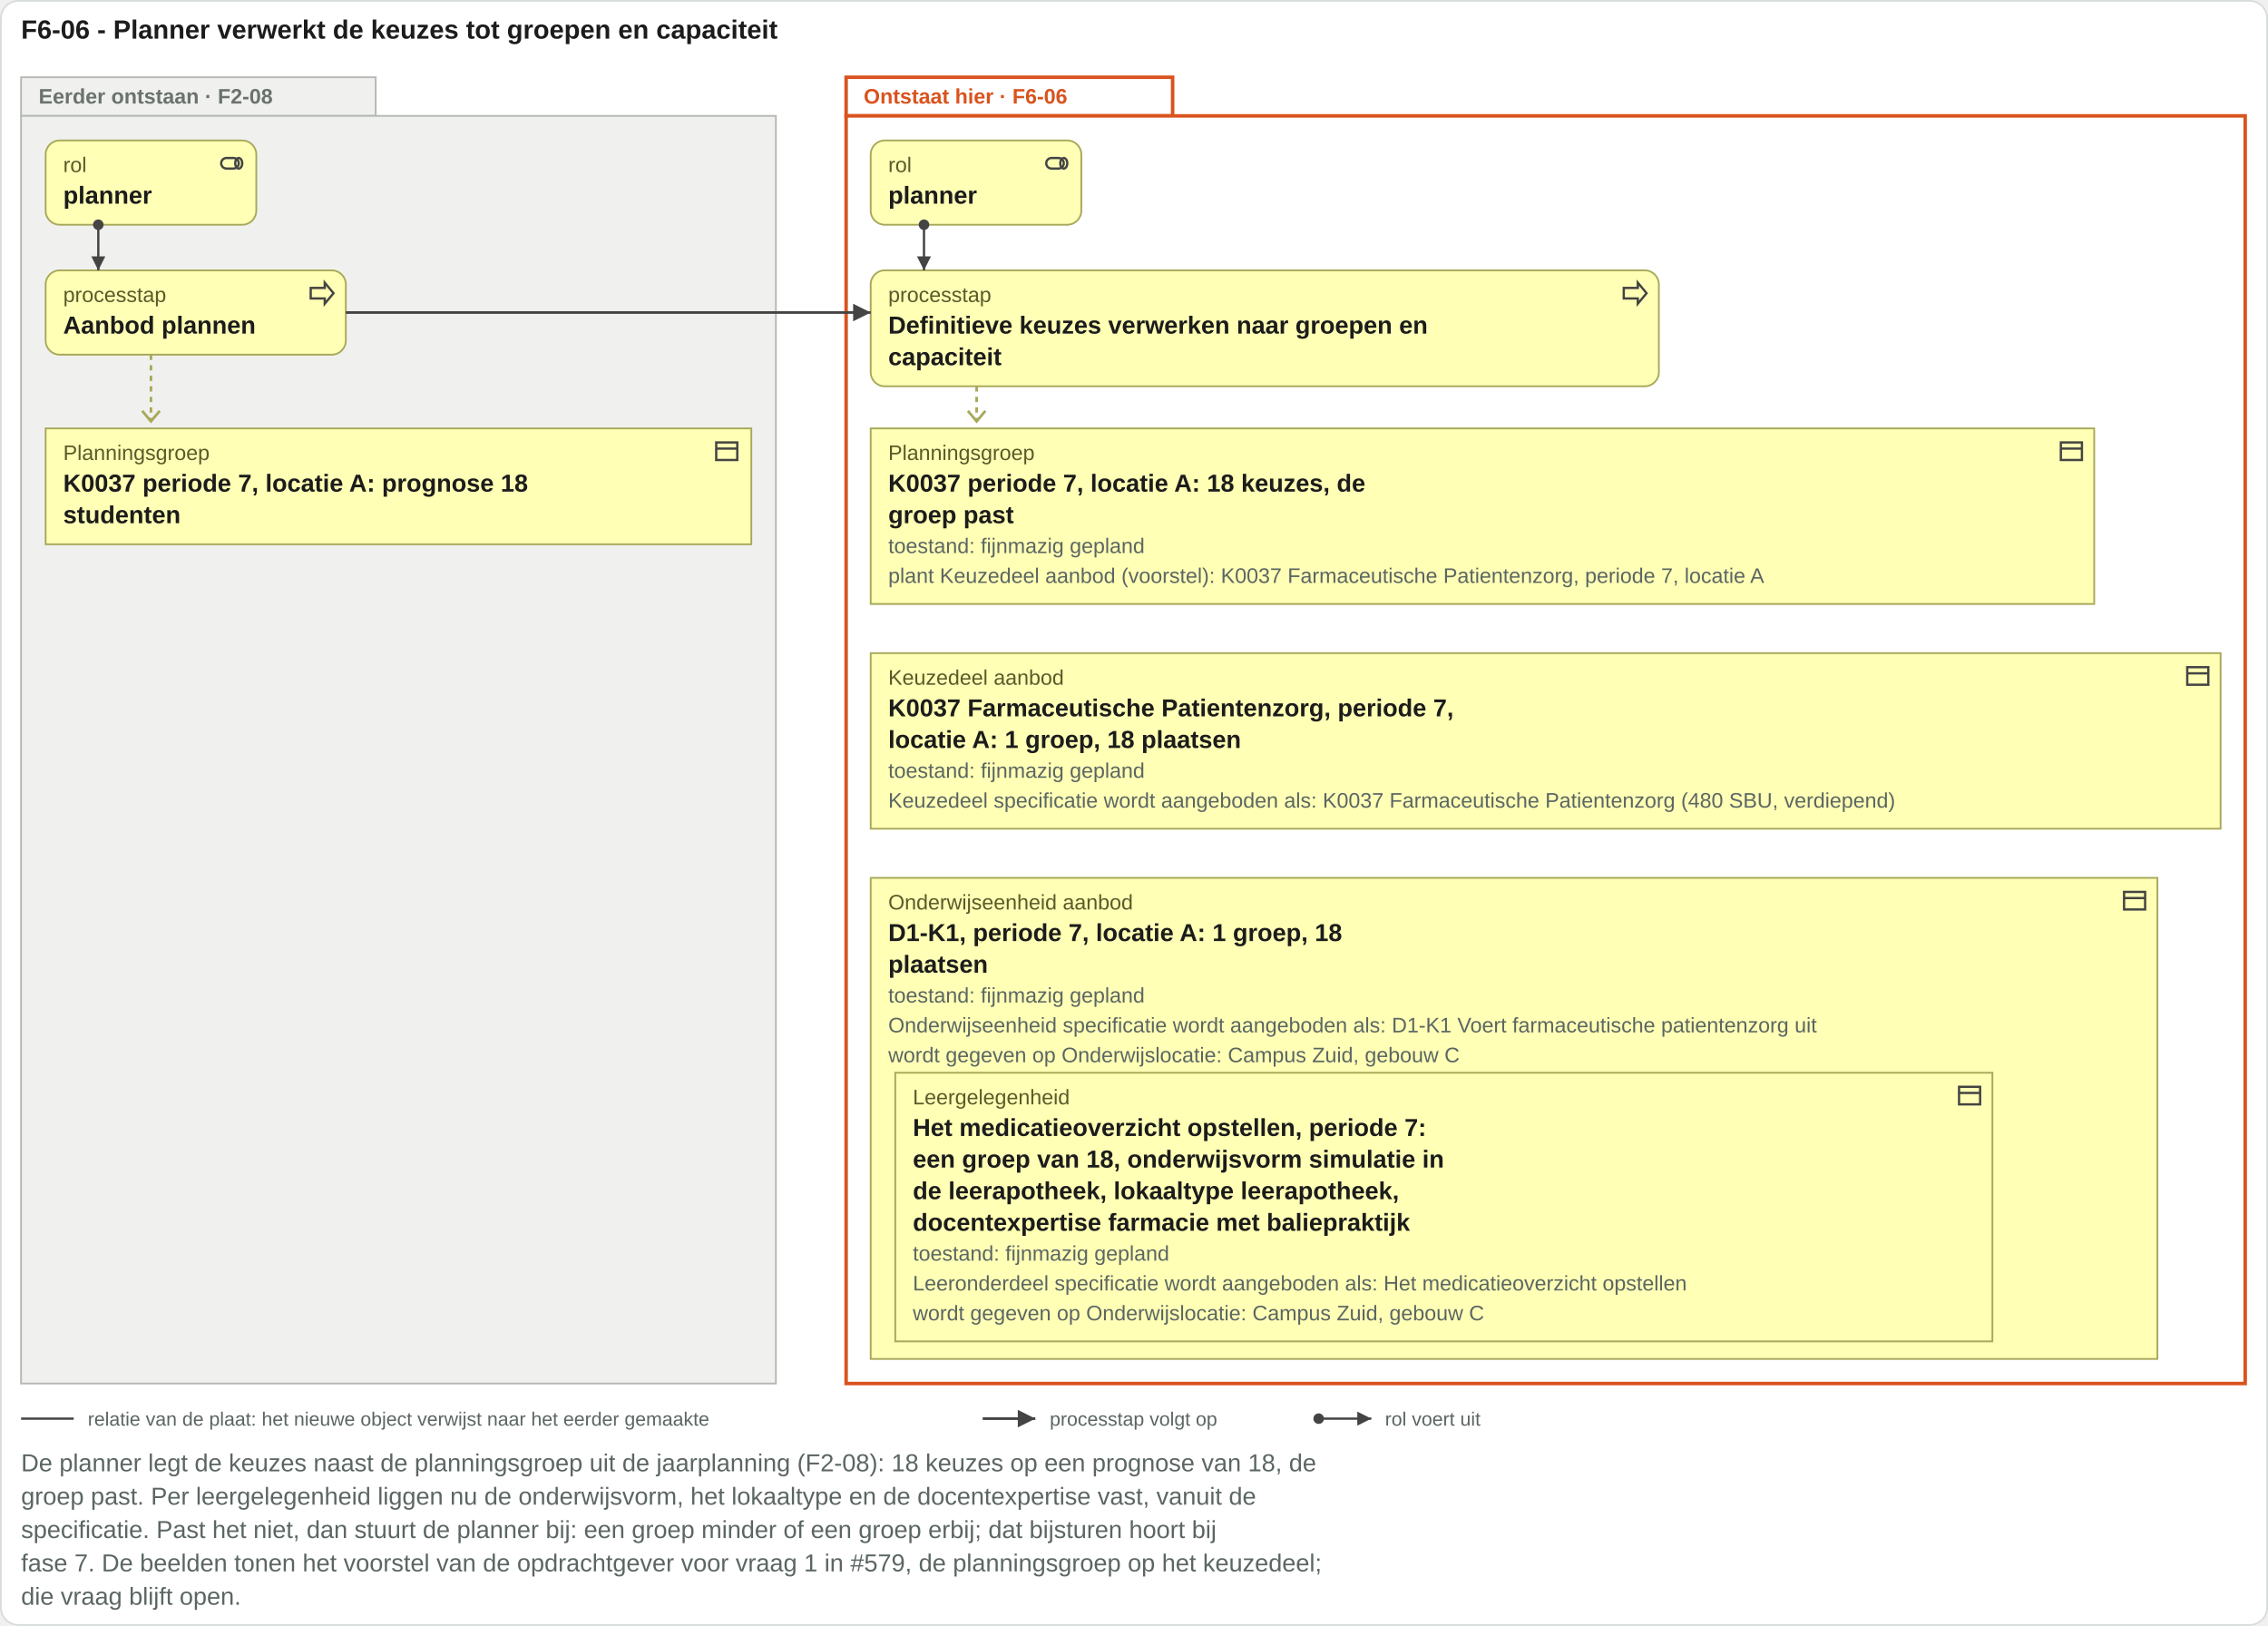
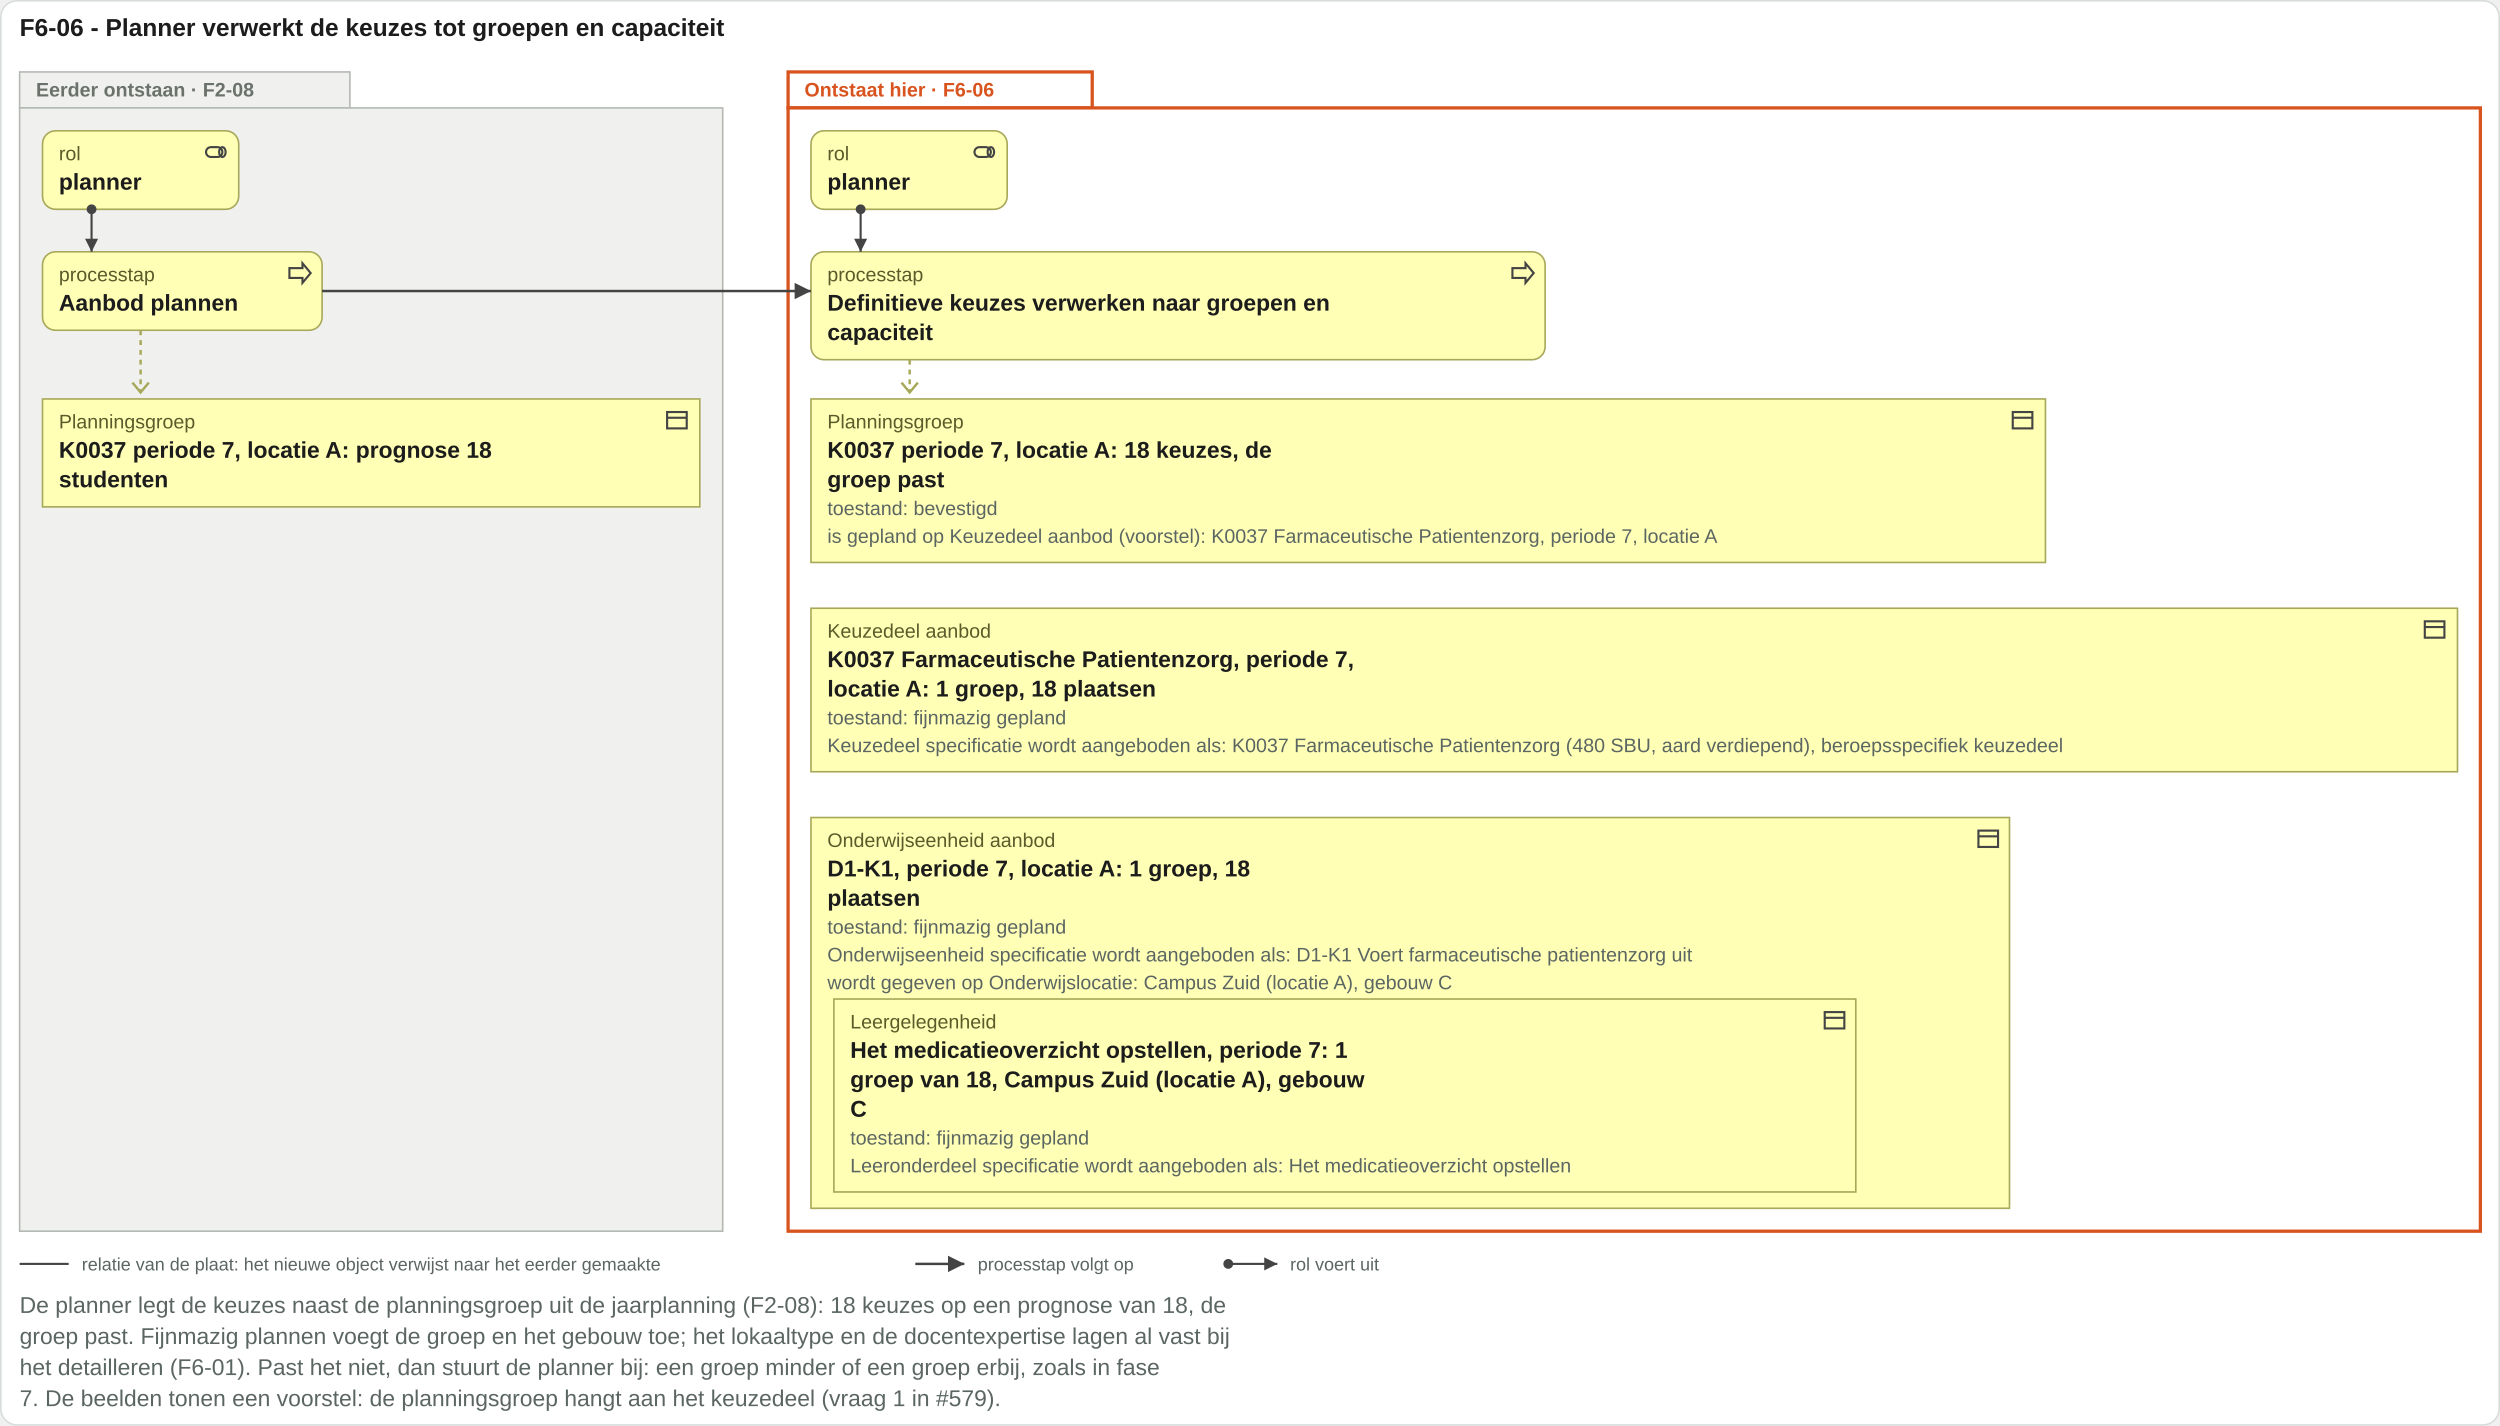
- <svg xmlns="http://www.w3.org/2000/svg" viewBox="0 0 1292 926" width="1292" height="926">
-   <rect x="0.5" y="0.5" width="1291" height="925" rx="10" fill="#ffffff" stroke="#d8ddda" />
+ <svg xmlns="http://www.w3.org/2000/svg" viewBox="0 0 1529 872" width="1529" height="872">
+   <rect x="0.5" y="0.5" width="1528" height="871" rx="10" fill="#ffffff" stroke="#d8ddda" />
  <text x="12" y="22" font-family="Arial, Helvetica, sans-serif" font-size="15" font-weight="bold" fill="#1c1c1c" text-anchor="start">F6-06 - Planner verwerkt de keuzes tot groepen en capaciteit</text>
  <rect x="12" y="44" width="202" height="22" fill="#f0f1ef" stroke="#b4b9b3" />
-   <rect class="vlak-eerder" x="12" y="66" width="430" height="722" fill="#f0f1ef" stroke="#b4b9b3" />
+   <rect class="vlak-eerder" x="12" y="66" width="430" height="687" fill="#f0f1ef" stroke="#b4b9b3" />
  <text x="22" y="59" font-family="Arial, Helvetica, sans-serif" font-size="12" font-weight="bold" fill="#6b726c" text-anchor="start">Eerder ontstaan · F2-08</text>
  <rect x="482" y="44" width="186" height="22" fill="#ffffff" stroke="#d9531e" stroke-width="2" />
-   <rect class="vlak-hier" x="482" y="66" width="797" height="722" fill="#ffffff" stroke="#d9531e" stroke-width="2" />
+   <rect class="vlak-hier" x="482" y="66" width="1035" height="687" fill="#ffffff" stroke="#d9531e" stroke-width="2" />
  <text x="492" y="59" font-family="Arial, Helvetica, sans-serif" font-size="12" font-weight="bold" fill="#d9531e" text-anchor="start">Ontstaat hier · F6-06</text>
  <rect x="26" y="80" width="120" height="48" rx="8" fill="#ffffb5" stroke="#a8a85a" />
  <g transform="translate(124,85)" fill="none" stroke="#444" stroke-width="1.3">
    <rect x="2" y="5" width="10" height="6" rx="3" />
    <ellipse cx="12" cy="8" rx="2" ry="3" />
  </g>
  <text x="36" y="98" font-family="Arial, Helvetica, sans-serif" font-size="12" fill="#5a5a2a" text-anchor="start">rol</text>
  <text x="36" y="116" font-family="Arial, Helvetica, sans-serif" font-size="14" font-weight="bold" fill="#1c1c1c" text-anchor="start">planner</text>
  <rect x="26" y="154" width="171" height="48" rx="8" fill="#ffffb5" stroke="#a8a85a" />
  <g transform="translate(175,159)" fill="none" stroke="#444" stroke-width="1.3">
    <path d="M2 5h8V2l5 6-5 6v-3H2z" />
  </g>
  <text x="36" y="172" font-family="Arial, Helvetica, sans-serif" font-size="12" fill="#5a5a2a" text-anchor="start">processtap</text>
  <text x="36" y="190" font-family="Arial, Helvetica, sans-serif" font-size="14" font-weight="bold" fill="#1c1c1c" text-anchor="start">Aanbod plannen</text>
  <path class="toewijzing" d="M56 128V154" stroke="#444" stroke-width="1.3" fill="none" />
  <circle cx="56" cy="128" r="3" fill="#444" />
  <path d="M56 154l-4 -8h8z" fill="#444" />
  <rect x="496" y="80" width="120" height="48" rx="8" fill="#ffffb5" stroke="#a8a85a" />
  <g transform="translate(594,85)" fill="none" stroke="#444" stroke-width="1.3">
    <rect x="2" y="5" width="10" height="6" rx="3" />
    <ellipse cx="12" cy="8" rx="2" ry="3" />
  </g>
  <text x="506" y="98" font-family="Arial, Helvetica, sans-serif" font-size="12" fill="#5a5a2a" text-anchor="start">rol</text>
  <text x="506" y="116" font-family="Arial, Helvetica, sans-serif" font-size="14" font-weight="bold" fill="#1c1c1c" text-anchor="start">planner</text>
  <rect x="496" y="154" width="449" height="66" rx="8" fill="#ffffb5" stroke="#a8a85a" />
  <g transform="translate(923,159)" fill="none" stroke="#444" stroke-width="1.3">
    <path d="M2 5h8V2l5 6-5 6v-3H2z" />
  </g>
  <text x="506" y="172" font-family="Arial, Helvetica, sans-serif" font-size="12" fill="#5a5a2a" text-anchor="start">processtap</text>
  <text x="506" y="190" font-family="Arial, Helvetica, sans-serif" font-size="14" font-weight="bold" fill="#1c1c1c" text-anchor="start">Definitieve keuzes verwerken naar groepen en</text>
  <text x="506" y="208" font-family="Arial, Helvetica, sans-serif" font-size="14" font-weight="bold" fill="#1c1c1c" text-anchor="start">capaciteit</text>
  <path class="toewijzing" d="M526.36 128V154" stroke="#444" stroke-width="1.3" fill="none" />
  <circle cx="526.36" cy="128" r="3" fill="#444" />
  <path d="M526.36 154l-4 -8h8z" fill="#444" />
  <path d="M86 202 V240" stroke="#a8a85a" stroke-width="1.5" stroke-dasharray="3 3" />
  <path d="M81 234 l5 6 5 -6" fill="none" stroke="#a8a85a" stroke-width="1.5" />
  <path d="M556.36 220 V240" stroke="#a8a85a" stroke-width="1.5" stroke-dasharray="3 3" />
  <path d="M551.36 234 l5 6 5 -6" fill="none" stroke="#a8a85a" stroke-width="1.5" />
  <path class="trigger" d="M197 178H496" stroke="#444" stroke-width="1.5" fill="none" />
  <path d="M496 178l-10 -5v10z" fill="#444" />
  <rect x="26" y="244" width="402" height="66" rx="0" fill="#ffffb5" stroke="#a8a85a" />
  <g transform="translate(406,249)" fill="none" stroke="#444" stroke-width="1.3">
    <rect x="2" y="3" width="12" height="10" />
    <path d="M2 6.5h12" />
  </g>
  <text x="36" y="262" font-family="Arial, Helvetica, sans-serif" font-size="12" fill="#5a5a2a" text-anchor="start">Planningsgroep</text>
  <text x="36" y="280" font-family="Arial, Helvetica, sans-serif" font-size="14" font-weight="bold" fill="#1c1c1c" text-anchor="start">K0037 periode 7, locatie A: prognose 18</text>
  <text x="36" y="298" font-family="Arial, Helvetica, sans-serif" font-size="14" font-weight="bold" fill="#1c1c1c" text-anchor="start">studenten</text>
-   <rect x="496" y="244" width="697" height="100" rx="0" fill="#ffffb5" stroke="#a8a85a" />
-   <g transform="translate(1172,249)" fill="none" stroke="#444" stroke-width="1.3">
+   <rect x="496" y="244" width="755" height="100" rx="0" fill="#ffffb5" stroke="#a8a85a" />
+   <g transform="translate(1229,249)" fill="none" stroke="#444" stroke-width="1.3">
    <rect x="2" y="3" width="12" height="10" />
    <path d="M2 6.5h12" />
  </g>
  <text x="506" y="262" font-family="Arial, Helvetica, sans-serif" font-size="12" fill="#5a5a2a" text-anchor="start">Planningsgroep</text>
  <text x="506" y="280" font-family="Arial, Helvetica, sans-serif" font-size="14" font-weight="bold" fill="#1c1c1c" text-anchor="start">K0037 periode 7, locatie A: 18 keuzes, de</text>
  <text x="506" y="298" font-family="Arial, Helvetica, sans-serif" font-size="14" font-weight="bold" fill="#1c1c1c" text-anchor="start">groep past</text>
-   <text x="506" y="315" font-family="Arial, Helvetica, sans-serif" font-size="12" fill="#5b6663" text-anchor="start">toestand: fijnmazig gepland</text>
-   <text x="506" y="332" font-family="Arial, Helvetica, sans-serif" font-size="12" fill="#5b6663" text-anchor="start">plant Keuzedeel aanbod (voorstel): K0037 Farmaceutische Patientenzorg, periode 7, locatie A</text>
-   <rect x="496" y="372" width="769" height="100" rx="0" fill="#ffffb5" stroke="#a8a85a" />
-   <g transform="translate(1244,377)" fill="none" stroke="#444" stroke-width="1.3">
+   <text x="506" y="315" font-family="Arial, Helvetica, sans-serif" font-size="12" fill="#5b6663" text-anchor="start">toestand: bevestigd</text>
+   <text x="506" y="332" font-family="Arial, Helvetica, sans-serif" font-size="12" fill="#5b6663" text-anchor="start">is gepland op Keuzedeel aanbod (voorstel): K0037 Farmaceutische Patientenzorg, periode 7, locatie A</text>
+   <rect x="496" y="372" width="1007" height="100" rx="0" fill="#ffffb5" stroke="#a8a85a" />
+   <g transform="translate(1481,377)" fill="none" stroke="#444" stroke-width="1.3">
    <rect x="2" y="3" width="12" height="10" />
    <path d="M2 6.5h12" />
  </g>
  <text x="506" y="390" font-family="Arial, Helvetica, sans-serif" font-size="12" fill="#5a5a2a" text-anchor="start">Keuzedeel aanbod</text>
  <text x="506" y="408" font-family="Arial, Helvetica, sans-serif" font-size="14" font-weight="bold" fill="#1c1c1c" text-anchor="start">K0037 Farmaceutische Patientenzorg, periode 7,</text>
  <text x="506" y="426" font-family="Arial, Helvetica, sans-serif" font-size="14" font-weight="bold" fill="#1c1c1c" text-anchor="start">locatie A: 1 groep, 18 plaatsen</text>
  <text x="506" y="443" font-family="Arial, Helvetica, sans-serif" font-size="12" fill="#5b6663" text-anchor="start">toestand: fijnmazig gepland</text>
-   <text x="506" y="460" font-family="Arial, Helvetica, sans-serif" font-size="12" fill="#5b6663" text-anchor="start">Keuzedeel specificatie wordt aangeboden als: K0037 Farmaceutische Patientenzorg (480 SBU, verdiepend)</text>
-   <rect x="496" y="500" width="733" height="274" rx="0" fill="#ffffb5" stroke="#a8a85a" />
+   <text x="506" y="460" font-family="Arial, Helvetica, sans-serif" font-size="12" fill="#5b6663" text-anchor="start">Keuzedeel specificatie wordt aangeboden als: K0037 Farmaceutische Patientenzorg (480 SBU, aard verdiepend), beroepsspecifiek keuzedeel</text>
+   <rect x="496" y="500" width="733" height="239" rx="0" fill="#ffffb5" stroke="#a8a85a" />
  <g transform="translate(1208,505)" fill="none" stroke="#444" stroke-width="1.3">
    <rect x="2" y="3" width="12" height="10" />
    <path d="M2 6.5h12" />
  </g>
  <text x="506" y="518" font-family="Arial, Helvetica, sans-serif" font-size="12" fill="#5a5a2a" text-anchor="start">Onderwijseenheid aanbod</text>
  <text x="506" y="536" font-family="Arial, Helvetica, sans-serif" font-size="14" font-weight="bold" fill="#1c1c1c" text-anchor="start">D1-K1, periode 7, locatie A: 1 groep, 18</text>
  <text x="506" y="554" font-family="Arial, Helvetica, sans-serif" font-size="14" font-weight="bold" fill="#1c1c1c" text-anchor="start">plaatsen</text>
  <text x="506" y="571" font-family="Arial, Helvetica, sans-serif" font-size="12" fill="#5b6663" text-anchor="start">toestand: fijnmazig gepland</text>
  <text x="506" y="588" font-family="Arial, Helvetica, sans-serif" font-size="12" fill="#5b6663" text-anchor="start">Onderwijseenheid specificatie wordt aangeboden als: D1-K1 Voert farmaceutische patientenzorg uit</text>
-   <text x="506" y="605" font-family="Arial, Helvetica, sans-serif" font-size="12" fill="#5b6663" text-anchor="start">wordt gegeven op Onderwijslocatie: Campus Zuid, gebouw C</text>
-   <rect x="510" y="611" width="625" height="153" rx="0" fill="#ffffb5" stroke="#a8a85a" />
+   <text x="506" y="605" font-family="Arial, Helvetica, sans-serif" font-size="12" fill="#5b6663" text-anchor="start">wordt gegeven op Onderwijslocatie: Campus Zuid (locatie A), gebouw C</text>
+   <rect x="510" y="611" width="625" height="118" rx="0" fill="#ffffb5" stroke="#a8a85a" />
  <g transform="translate(1114,616)" fill="none" stroke="#444" stroke-width="1.3">
    <rect x="2" y="3" width="12" height="10" />
    <path d="M2 6.5h12" />
  </g>
  <text x="520" y="629" font-family="Arial, Helvetica, sans-serif" font-size="12" fill="#5a5a2a" text-anchor="start">Leergelegenheid</text>
-   <text x="520" y="647" font-family="Arial, Helvetica, sans-serif" font-size="14" font-weight="bold" fill="#1c1c1c" text-anchor="start">Het medicatieoverzicht opstellen, periode 7:</text>
-   <text x="520" y="665" font-family="Arial, Helvetica, sans-serif" font-size="14" font-weight="bold" fill="#1c1c1c" text-anchor="start">een groep van 18, onderwijsvorm simulatie in</text>
-   <text x="520" y="683" font-family="Arial, Helvetica, sans-serif" font-size="14" font-weight="bold" fill="#1c1c1c" text-anchor="start">de leerapotheek, lokaaltype leerapotheek,</text>
-   <text x="520" y="701" font-family="Arial, Helvetica, sans-serif" font-size="14" font-weight="bold" fill="#1c1c1c" text-anchor="start">docentexpertise farmacie met baliepraktijk</text>
-   <text x="520" y="718" font-family="Arial, Helvetica, sans-serif" font-size="12" fill="#5b6663" text-anchor="start">toestand: fijnmazig gepland</text>
-   <text x="520" y="735" font-family="Arial, Helvetica, sans-serif" font-size="12" fill="#5b6663" text-anchor="start">Leeronderdeel specificatie wordt aangeboden als: Het medicatieoverzicht opstellen</text>
-   <text x="520" y="752" font-family="Arial, Helvetica, sans-serif" font-size="12" fill="#5b6663" text-anchor="start">wordt gegeven op Onderwijslocatie: Campus Zuid, gebouw C</text>
-   <path d="M12 808H42" stroke="#444" stroke-width="1.3" />
-   <text x="50" y="812" font-family="Arial, Helvetica, sans-serif" font-size="11" fill="#5b6663" text-anchor="start">relatie van de plaat: het nieuwe object verwijst naar het eerder gemaakte</text>
-   <path d="M559.8 808H589.8" stroke="#444" stroke-width="1.5" />
-   <path d="M589.8 808l-10 -5v10z" fill="#444" />
-   <text x="598" y="812" font-family="Arial, Helvetica, sans-serif" font-size="11" fill="#5b6663" text-anchor="start">processtap volgt op</text>
-   <circle cx="751.2" cy="808" r="3" fill="#444" />
-   <path d="M751.2 808H781.2" stroke="#444" stroke-width="1.3" />
-   <path d="M781.2 808l-8 -4v8z" fill="#444" />
-   <text x="789" y="812" font-family="Arial, Helvetica, sans-serif" font-size="11" fill="#5b6663" text-anchor="start">rol voert uit</text>
-   <text x="12" y="838" font-family="Arial, Helvetica, sans-serif" font-size="14" fill="#5b6663" text-anchor="start">De planner legt de keuzes naast de planningsgroep uit de jaarplanning (F2-08): 18 keuzes op een prognose van 18, de</text>
-   <text x="12" y="857" font-family="Arial, Helvetica, sans-serif" font-size="14" fill="#5b6663" text-anchor="start">groep past. Per leergelegenheid liggen nu de onderwijsvorm, het lokaaltype en de docentexpertise vast, vanuit de</text>
-   <text x="12" y="876" font-family="Arial, Helvetica, sans-serif" font-size="14" fill="#5b6663" text-anchor="start">specificatie. Past het niet, dan stuurt de planner bij: een groep minder of een groep erbij; dat bijsturen hoort bij</text>
-   <text x="12" y="895" font-family="Arial, Helvetica, sans-serif" font-size="14" fill="#5b6663" text-anchor="start">fase 7. De beelden tonen het voorstel van de opdrachtgever voor vraag 1 in #579, de planningsgroep op het keuzedeel;</text>
-   <text x="12" y="914" font-family="Arial, Helvetica, sans-serif" font-size="14" fill="#5b6663" text-anchor="start">die vraag blijft open.</text>
+   <text x="520" y="647" font-family="Arial, Helvetica, sans-serif" font-size="14" font-weight="bold" fill="#1c1c1c" text-anchor="start">Het medicatieoverzicht opstellen, periode 7: 1</text>
+   <text x="520" y="665" font-family="Arial, Helvetica, sans-serif" font-size="14" font-weight="bold" fill="#1c1c1c" text-anchor="start">groep van 18, Campus Zuid (locatie A), gebouw</text>
+   <text x="520" y="683" font-family="Arial, Helvetica, sans-serif" font-size="14" font-weight="bold" fill="#1c1c1c" text-anchor="start">C</text>
+   <text x="520" y="700" font-family="Arial, Helvetica, sans-serif" font-size="12" fill="#5b6663" text-anchor="start">toestand: fijnmazig gepland</text>
+   <text x="520" y="717" font-family="Arial, Helvetica, sans-serif" font-size="12" fill="#5b6663" text-anchor="start">Leeronderdeel specificatie wordt aangeboden als: Het medicatieoverzicht opstellen</text>
+   <path d="M12 773H42" stroke="#444" stroke-width="1.3" />
+   <text x="50" y="777" font-family="Arial, Helvetica, sans-serif" font-size="11" fill="#5b6663" text-anchor="start">relatie van de plaat: het nieuwe object verwijst naar het eerder gemaakte</text>
+   <path d="M559.8 773H589.8" stroke="#444" stroke-width="1.5" />
+   <path d="M589.8 773l-10 -5v10z" fill="#444" />
+   <text x="598" y="777" font-family="Arial, Helvetica, sans-serif" font-size="11" fill="#5b6663" text-anchor="start">processtap volgt op</text>
+   <circle cx="751.2" cy="773" r="3" fill="#444" />
+   <path d="M751.2 773H781.2" stroke="#444" stroke-width="1.3" />
+   <path d="M781.2 773l-8 -4v8z" fill="#444" />
+   <text x="789" y="777" font-family="Arial, Helvetica, sans-serif" font-size="11" fill="#5b6663" text-anchor="start">rol voert uit</text>
+   <text x="12" y="803" font-family="Arial, Helvetica, sans-serif" font-size="14" fill="#5b6663" text-anchor="start">De planner legt de keuzes naast de planningsgroep uit de jaarplanning (F2-08): 18 keuzes op een prognose van 18, de</text>
+   <text x="12" y="822" font-family="Arial, Helvetica, sans-serif" font-size="14" fill="#5b6663" text-anchor="start">groep past. Fijnmazig plannen voegt de groep en het gebouw toe; het lokaaltype en de docentexpertise lagen al vast bij</text>
+   <text x="12" y="841" font-family="Arial, Helvetica, sans-serif" font-size="14" fill="#5b6663" text-anchor="start">het detailleren (F6-01). Past het niet, dan stuurt de planner bij: een groep minder of een groep erbij, zoals in fase</text>
+   <text x="12" y="860" font-family="Arial, Helvetica, sans-serif" font-size="14" fill="#5b6663" text-anchor="start">7. De beelden tonen een voorstel: de planningsgroep hangt aan het keuzedeel (vraag 1 in #579).</text>
</svg>
